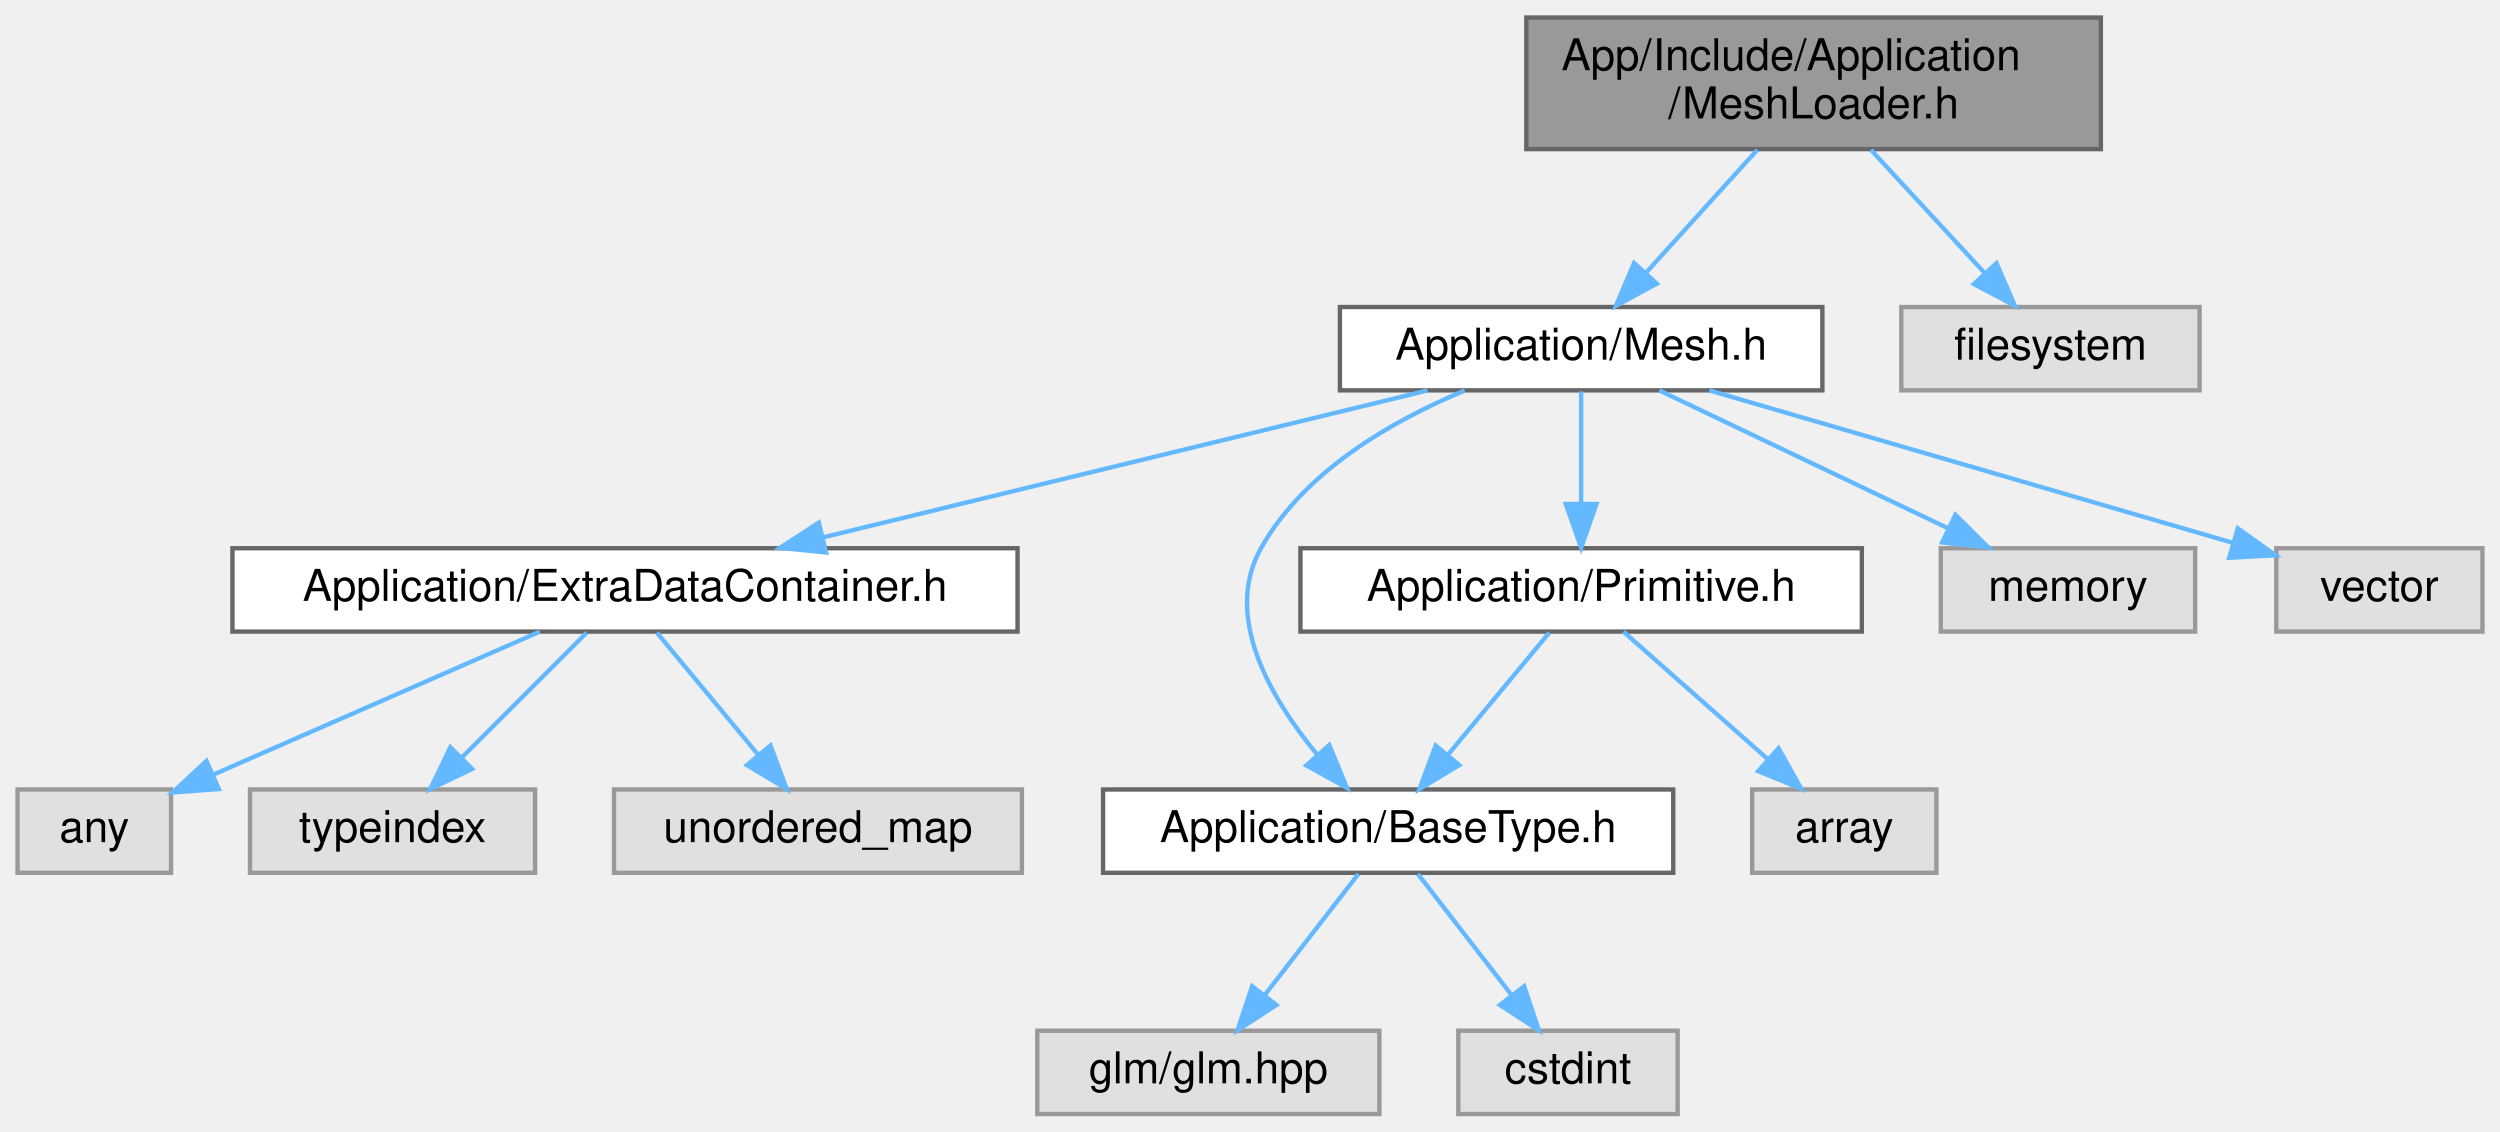
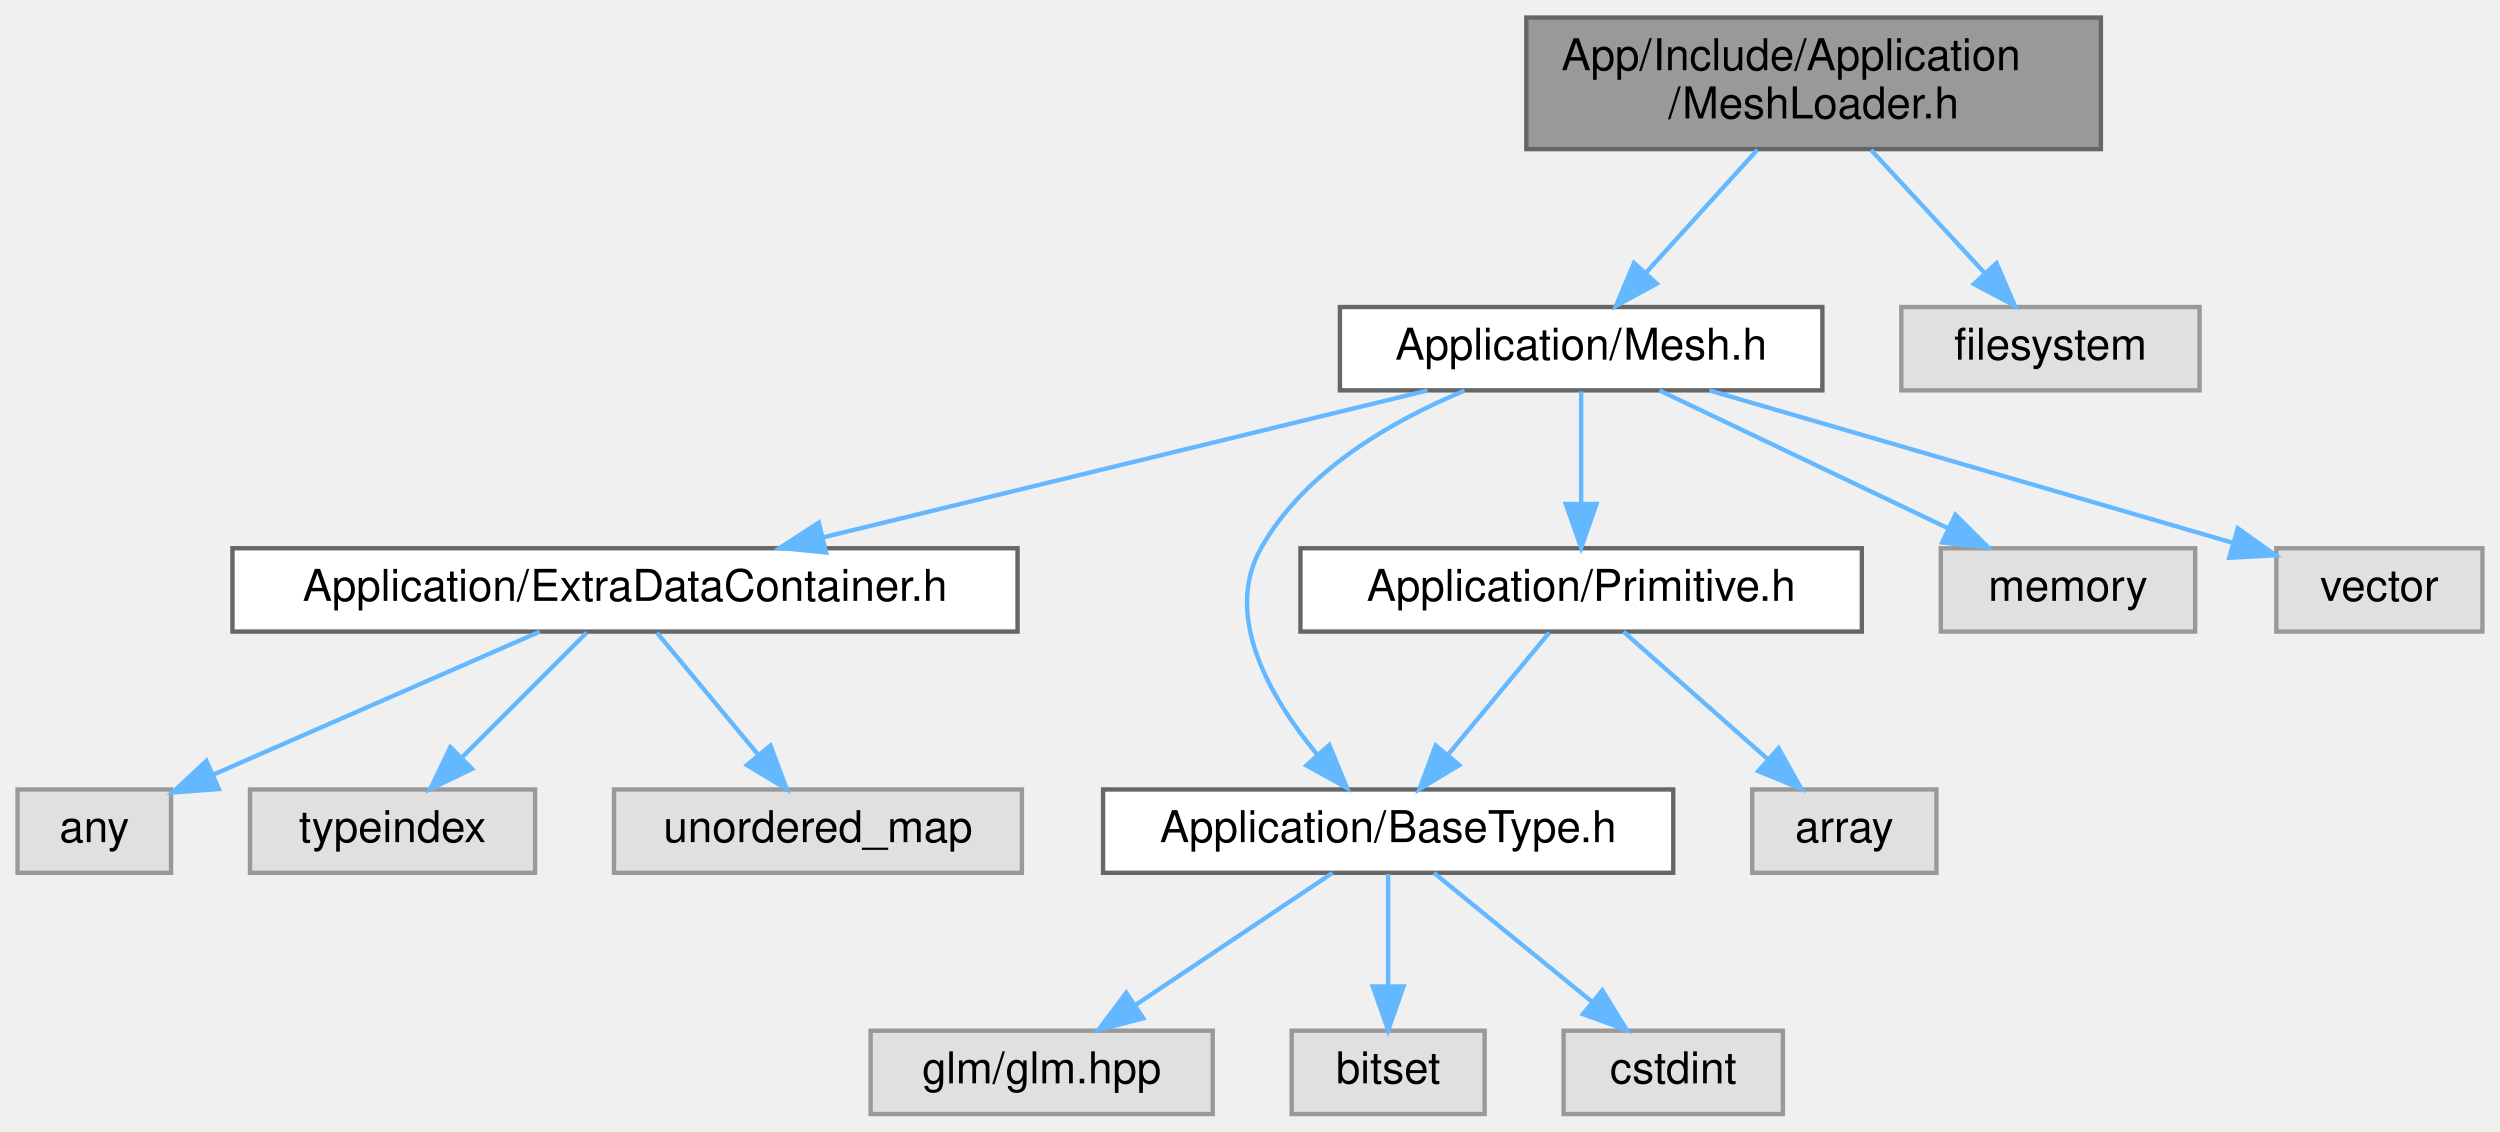
<svg xmlns="http://www.w3.org/2000/svg" xmlns:xlink="http://www.w3.org/1999/xlink" width="570pt" height="258pt" viewBox="0.00 0.00 570.00 258.00">
  <g id="graph0" class="graph" transform="scale(1 1) rotate(0) translate(4 254)">
    <g id="Node000001" class="node">
      <g id="a_Node000001">
        <a xlink:title=" ">
          <polygon fill="#999999" stroke="#666666" points="475,-250 344,-250 344,-220 475,-220 475,-250" />
          <text text-anchor="start" x="352" y="-238" font-family="Helvetica,sans-Serif" font-size="10.00">App/Include/Application</text>
          <text text-anchor="middle" x="409.5" y="-227" font-family="Helvetica,sans-Serif" font-size="10.00">/MeshLoader.h</text>
        </a>
      </g>
    </g>
    <g id="Node000002" class="node">
      <g id="a_Node000002">
        <a xlink:href="Mesh_8h.html" target="_top" xlink:title=" ">
          <polygon fill="white" stroke="#666666" points="411.5,-184 301.5,-184 301.5,-165 411.5,-165 411.5,-184" />
          <text text-anchor="middle" x="356.5" y="-172" font-family="Helvetica,sans-Serif" font-size="10.00">Application/Mesh.h</text>
        </a>
      </g>
    </g>
    <g id="edge1_Node000001_Node000002" class="edge">
      <g id="a_edge1_Node000001_Node000002">
        <a xlink:title=" ">
          <path fill="none" stroke="#63b8ff" d="M396.67,-219.84C388.98,-211.35 379.17,-200.52 371.17,-191.69" />
          <polygon fill="#63b8ff" stroke="#63b8ff" points="373.75,-189.33 364.44,-184.27 368.56,-194.03 373.75,-189.33" />
        </a>
      </g>
    </g>
-     <g id="Node000014" class="node">
-       <g id="a_Node000014">
+     <g id="Node000015" class="node">
+       <g id="a_Node000015">
        <a xlink:title=" ">
          <polygon fill="#e0e0e0" stroke="#999999" points="497.5,-184 429.5,-184 429.5,-165 497.5,-165 497.5,-184" />
          <text text-anchor="middle" x="463.5" y="-172" font-family="Helvetica,sans-Serif" font-size="10.00">filesystem</text>
        </a>
      </g>
    </g>
-     <g id="edge14_Node000001_Node000014" class="edge">
-       <g id="a_edge14_Node000001_Node000014">
+     <g id="edge15_Node000001_Node000015" class="edge">
+       <g id="a_edge15_Node000001_Node000015">
        <a xlink:title=" ">
          <path fill="none" stroke="#63b8ff" d="M422.57,-219.84C430.41,-211.35 440.41,-200.52 448.56,-191.69" />
          <polygon fill="#63b8ff" stroke="#63b8ff" points="451.2,-193.99 455.41,-184.27 446.05,-189.24 451.2,-193.99" />
        </a>
      </g>
    </g>
    <g id="Node000003" class="node">
      <g id="a_Node000003">
        <a xlink:href="BaseType_8h.html" target="_top" xlink:title=" ">
          <polygon fill="white" stroke="#666666" points="377.5,-74 247.5,-74 247.5,-55 377.5,-55 377.5,-74" />
          <text text-anchor="middle" x="312.5" y="-62" font-family="Helvetica,sans-Serif" font-size="10.00">Application/BaseType.h</text>
        </a>
      </g>
    </g>
    <g id="edge2_Node000002_Node000003" class="edge">
      <g id="a_edge2_Node000002_Node000003">
        <a xlink:title=" ">
          <path fill="none" stroke="#63b8ff" d="M329.93,-164.94C313.37,-158.06 293.38,-146.6 283.5,-129 274.84,-113.57 285.49,-95.08 296.24,-82.05" />
          <polygon fill="#63b8ff" stroke="#63b8ff" points="299.07,-84.14 303.12,-74.35 293.85,-79.48 299.07,-84.14" />
        </a>
      </g>
    </g>
-     <g id="Node000006" class="node">
-       <g id="a_Node000006">
+     <g id="Node000007" class="node">
+       <g id="a_Node000007">
        <a xlink:href="ExtraDataContainer_8h.html" target="_top" xlink:title=" ">
          <polygon fill="white" stroke="#666666" points="228,-129 49,-129 49,-110 228,-110 228,-129" />
          <text text-anchor="middle" x="138.5" y="-117" font-family="Helvetica,sans-Serif" font-size="10.00">Application/ExtraDataContainer.h</text>
        </a>
      </g>
    </g>
-     <g id="edge5_Node000002_Node000006" class="edge">
-       <g id="a_edge5_Node000002_Node000006">
+     <g id="edge6_Node000002_Node000007" class="edge">
+       <g id="a_edge6_Node000002_Node000007">
        <a xlink:title=" ">
          <path fill="none" stroke="#63b8ff" d="M321.47,-164.98C284,-155.87 224.45,-141.4 183.52,-131.45" />
          <polygon fill="#63b8ff" stroke="#63b8ff" points="184.34,-128.04 173.8,-129.08 182.69,-134.85 184.34,-128.04" />
        </a>
      </g>
    </g>
-     <g id="Node000010" class="node">
-       <g id="a_Node000010">
+     <g id="Node000011" class="node">
+       <g id="a_Node000011">
        <a xlink:href="Primitive_8h.html" target="_top" xlink:title=" ">
          <polygon fill="white" stroke="#666666" points="420.5,-129 292.5,-129 292.5,-110 420.5,-110 420.5,-129" />
          <text text-anchor="middle" x="356.5" y="-117" font-family="Helvetica,sans-Serif" font-size="10.00">Application/Primitive.h</text>
        </a>
      </g>
    </g>
-     <g id="edge9_Node000002_Node000010" class="edge">
-       <g id="a_edge9_Node000002_Node000010">
+     <g id="edge10_Node000002_Node000011" class="edge">
+       <g id="a_edge10_Node000002_Node000011">
        <a xlink:title=" ">
          <path fill="none" stroke="#63b8ff" d="M356.5,-164.75C356.5,-157.8 356.5,-147.85 356.5,-139.13" />
          <polygon fill="#63b8ff" stroke="#63b8ff" points="360,-139.09 356.5,-129.09 353,-139.09 360,-139.09" />
        </a>
      </g>
    </g>
+     <g id="Node000013" class="node">
+       <g id="a_Node000013">
+         <a xlink:title=" ">
+           <polygon fill="#e0e0e0" stroke="#999999" points="496.5,-129 438.5,-129 438.5,-110 496.5,-110 496.5,-129" />
+           <text text-anchor="middle" x="467.5" y="-117" font-family="Helvetica,sans-Serif" font-size="10.00">memory</text>
+         </a>
+       </g>
+     </g>
+     <g id="edge13_Node000002_Node000013" class="edge">
+       <g id="a_edge13_Node000002_Node000013">
+         <a xlink:title=" ">
+           <path fill="none" stroke="#63b8ff" d="M374.33,-164.98C392.11,-156.5 419.65,-143.35 440.18,-133.54" />
+           <polygon fill="#63b8ff" stroke="#63b8ff" points="441.83,-136.64 449.34,-129.17 438.81,-130.32 441.83,-136.64" />
+         </a>
+       </g>
+     </g>
+     <g id="Node000014" class="node">
+       <g id="a_Node000014">
+         <a xlink:title=" ">
+           <polygon fill="#e0e0e0" stroke="#999999" points="562,-129 515,-129 515,-110 562,-110 562,-129" />
+           <text text-anchor="middle" x="538.5" y="-117" font-family="Helvetica,sans-Serif" font-size="10.00">vector</text>
+         </a>
+       </g>
+     </g>
+     <g id="edge14_Node000002_Node000014" class="edge">
+       <g id="a_edge14_Node000002_Node000014">
+         <a xlink:title=" ">
+           <path fill="none" stroke="#63b8ff" d="M385.74,-164.98C418.25,-155.52 470.67,-140.25 504.86,-130.3" />
+           <polygon fill="#63b8ff" stroke="#63b8ff" points="506.22,-133.55 514.84,-127.39 504.26,-126.83 506.22,-133.55" />
+         </a>
+       </g>
+     </g>
+     <g id="Node000004" class="node">
+       <g id="a_Node000004">
+         <a xlink:title=" ">
+           <polygon fill="#e0e0e0" stroke="#999999" points="272.5,-19 194.5,-19 194.5,0 272.5,0 272.5,-19" />
+           <text text-anchor="middle" x="233.5" y="-7" font-family="Helvetica,sans-Serif" font-size="10.00">glm/glm.hpp</text>
+         </a>
+       </g>
+     </g>
+     <g id="edge3_Node000003_Node000004" class="edge">
+       <g id="a_edge3_Node000003_Node000004">
+         <a xlink:title=" ">
+           <path fill="none" stroke="#63b8ff" d="M299.81,-54.98C287.67,-46.84 269.14,-34.41 254.75,-24.76" />
+           <polygon fill="#63b8ff" stroke="#63b8ff" points="256.68,-21.84 246.42,-19.17 252.78,-27.65 256.68,-21.84" />
+         </a>
+       </g>
+     </g>
+     <g id="Node000005" class="node">
+       <g id="a_Node000005">
+         <a xlink:title=" ">
+           <polygon fill="#e0e0e0" stroke="#999999" points="334.5,-19 290.5,-19 290.5,0 334.5,0 334.5,-19" />
+           <text text-anchor="middle" x="312.5" y="-7" font-family="Helvetica,sans-Serif" font-size="10.00">bitset</text>
+         </a>
+       </g>
+     </g>
+     <g id="edge4_Node000003_Node000005" class="edge">
+       <g id="a_edge4_Node000003_Node000005">
+         <a xlink:title=" ">
+           <path fill="none" stroke="#63b8ff" d="M312.5,-54.75C312.5,-47.8 312.5,-37.85 312.5,-29.13" />
+           <polygon fill="#63b8ff" stroke="#63b8ff" points="316,-29.09 312.5,-19.09 309,-29.09 316,-29.09" />
+         </a>
+       </g>
+     </g>
+     <g id="Node000006" class="node">
+       <g id="a_Node000006">
+         <a xlink:title=" ">
+           <polygon fill="#e0e0e0" stroke="#999999" points="402.5,-19 352.5,-19 352.5,0 402.5,0 402.5,-19" />
+           <text text-anchor="middle" x="377.5" y="-7" font-family="Helvetica,sans-Serif" font-size="10.00">cstdint</text>
+         </a>
+       </g>
+     </g>
+     <g id="edge5_Node000003_Node000006" class="edge">
+       <g id="a_edge5_Node000003_Node000006">
+         <a xlink:title=" ">
+           <path fill="none" stroke="#63b8ff" d="M322.94,-54.98C332.65,-47.07 347.32,-35.11 359,-25.58" />
+           <polygon fill="#63b8ff" stroke="#63b8ff" points="361.33,-28.2 366.87,-19.17 356.9,-22.78 361.33,-28.2" />
+         </a>
+       </g>
+     </g>
+     <g id="Node000008" class="node">
+       <g id="a_Node000008">
+         <a xlink:title=" ">
+           <polygon fill="#e0e0e0" stroke="#999999" points="35,-74 0,-74 0,-55 35,-55 35,-74" />
+           <text text-anchor="middle" x="17.5" y="-62" font-family="Helvetica,sans-Serif" font-size="10.00">any</text>
+         </a>
+       </g>
+     </g>
+     <g id="edge7_Node000007_Node000008" class="edge">
+       <g id="a_edge7_Node000007_Node000008">
+         <a xlink:title=" ">
+           <path fill="none" stroke="#63b8ff" d="M119.06,-109.98C98.92,-101.17 67.3,-87.31 44.69,-77.41" />
+           <polygon fill="#63b8ff" stroke="#63b8ff" points="45.88,-74.11 35.32,-73.3 43.07,-80.52 45.88,-74.11" />
+         </a>
+       </g>
+     </g>
+     <g id="Node000009" class="node">
+       <g id="a_Node000009">
+         <a xlink:title=" ">
+           <polygon fill="#e0e0e0" stroke="#999999" points="118,-74 53,-74 53,-55 118,-55 118,-74" />
+           <text text-anchor="middle" x="85.5" y="-62" font-family="Helvetica,sans-Serif" font-size="10.00">typeindex</text>
+         </a>
+       </g>
+     </g>
+     <g id="edge8_Node000007_Node000009" class="edge">
+       <g id="a_edge8_Node000007_Node000009">
+         <a xlink:title=" ">
+           <path fill="none" stroke="#63b8ff" d="M129.75,-109.75C122.03,-102.03 110.6,-90.6 101.28,-81.28" />
+           <polygon fill="#63b8ff" stroke="#63b8ff" points="103.64,-78.69 94.09,-74.09 98.69,-83.64 103.64,-78.69" />
+         </a>
+       </g>
+     </g>
+     <g id="Node000010" class="node">
+       <g id="a_Node000010">
+         <a xlink:title=" ">
+           <polygon fill="#e0e0e0" stroke="#999999" points="229,-74 136,-74 136,-55 229,-55 229,-74" />
+           <text text-anchor="middle" x="182.5" y="-62" font-family="Helvetica,sans-Serif" font-size="10.00">unordered_map</text>
+         </a>
+       </g>
+     </g>
+     <g id="edge9_Node000007_Node000010" class="edge">
+       <g id="a_edge9_Node000007_Node000010">
+         <a xlink:title=" ">
+           <path fill="none" stroke="#63b8ff" d="M145.77,-109.75C152.04,-102.18 161.29,-91.05 168.93,-81.84" />
+           <polygon fill="#63b8ff" stroke="#63b8ff" points="171.67,-84.02 175.37,-74.09 166.29,-79.55 171.67,-84.02" />
+         </a>
+       </g>
+     </g>
+     <g id="edge11_Node000011_Node000003" class="edge">
+       <g id="a_edge11_Node000011_Node000003">
+         <a xlink:title=" ">
+           <path fill="none" stroke="#63b8ff" d="M349.23,-109.75C342.96,-102.18 333.71,-91.05 326.07,-81.84" />
+           <polygon fill="#63b8ff" stroke="#63b8ff" points="328.71,-79.55 319.63,-74.09 323.33,-84.02 328.71,-79.55" />
+         </a>
+       </g>
+     </g>
    <g id="Node000012" class="node">
      <g id="a_Node000012">
        <a xlink:title=" ">
-           <polygon fill="#e0e0e0" stroke="#999999" points="496.5,-129 438.5,-129 438.5,-110 496.5,-110 496.5,-129" />
-           <text text-anchor="middle" x="467.5" y="-117" font-family="Helvetica,sans-Serif" font-size="10.00">memory</text>
-         </a>
-       </g>
-     </g>
-     <g id="edge12_Node000002_Node000012" class="edge">
-       <g id="a_edge12_Node000002_Node000012">
-         <a xlink:title=" ">
-           <path fill="none" stroke="#63b8ff" d="M374.33,-164.98C392.11,-156.5 419.65,-143.35 440.18,-133.54" />
-           <polygon fill="#63b8ff" stroke="#63b8ff" points="441.83,-136.64 449.34,-129.17 438.81,-130.32 441.83,-136.64" />
-         </a>
-       </g>
-     </g>
-     <g id="Node000013" class="node">
-       <g id="a_Node000013">
-         <a xlink:title=" ">
-           <polygon fill="#e0e0e0" stroke="#999999" points="562,-129 515,-129 515,-110 562,-110 562,-129" />
-           <text text-anchor="middle" x="538.5" y="-117" font-family="Helvetica,sans-Serif" font-size="10.00">vector</text>
-         </a>
-       </g>
-     </g>
-     <g id="edge13_Node000002_Node000013" class="edge">
-       <g id="a_edge13_Node000002_Node000013">
-         <a xlink:title=" ">
-           <path fill="none" stroke="#63b8ff" d="M385.74,-164.98C418.25,-155.52 470.67,-140.25 504.86,-130.3" />
-           <polygon fill="#63b8ff" stroke="#63b8ff" points="506.22,-133.55 514.84,-127.39 504.26,-126.83 506.22,-133.55" />
-         </a>
-       </g>
-     </g>
-     <g id="Node000004" class="node">
-       <g id="a_Node000004">
-         <a xlink:title=" ">
-           <polygon fill="#e0e0e0" stroke="#999999" points="310.5,-19 232.5,-19 232.5,0 310.5,0 310.5,-19" />
-           <text text-anchor="middle" x="271.5" y="-7" font-family="Helvetica,sans-Serif" font-size="10.00">glm/glm.hpp</text>
-         </a>
-       </g>
-     </g>
-     <g id="edge3_Node000003_Node000004" class="edge">
-       <g id="a_edge3_Node000003_Node000004">
-         <a xlink:title=" ">
-           <path fill="none" stroke="#63b8ff" d="M305.73,-54.75C299.94,-47.26 291.44,-36.28 284.36,-27.13" />
-           <polygon fill="#63b8ff" stroke="#63b8ff" points="287.03,-24.86 278.14,-19.09 281.49,-29.14 287.03,-24.86" />
-         </a>
-       </g>
-     </g>
-     <g id="Node000005" class="node">
-       <g id="a_Node000005">
-         <a xlink:title=" ">
-           <polygon fill="#e0e0e0" stroke="#999999" points="378.5,-19 328.5,-19 328.5,0 378.5,0 378.5,-19" />
-           <text text-anchor="middle" x="353.5" y="-7" font-family="Helvetica,sans-Serif" font-size="10.00">cstdint</text>
-         </a>
-       </g>
-     </g>
-     <g id="edge4_Node000003_Node000005" class="edge">
-       <g id="a_edge4_Node000003_Node000005">
-         <a xlink:title=" ">
-           <path fill="none" stroke="#63b8ff" d="M319.27,-54.75C325.06,-47.26 333.56,-36.28 340.64,-27.13" />
-           <polygon fill="#63b8ff" stroke="#63b8ff" points="343.51,-29.14 346.86,-19.09 337.97,-24.86 343.51,-29.14" />
-         </a>
-       </g>
-     </g>
-     <g id="Node000007" class="node">
-       <g id="a_Node000007">
-         <a xlink:title=" ">
-           <polygon fill="#e0e0e0" stroke="#999999" points="35,-74 0,-74 0,-55 35,-55 35,-74" />
-           <text text-anchor="middle" x="17.5" y="-62" font-family="Helvetica,sans-Serif" font-size="10.00">any</text>
-         </a>
-       </g>
-     </g>
-     <g id="edge6_Node000006_Node000007" class="edge">
-       <g id="a_edge6_Node000006_Node000007">
-         <a xlink:title=" ">
-           <path fill="none" stroke="#63b8ff" d="M119.06,-109.98C98.92,-101.17 67.3,-87.31 44.69,-77.41" />
-           <polygon fill="#63b8ff" stroke="#63b8ff" points="45.88,-74.11 35.32,-73.3 43.07,-80.52 45.88,-74.11" />
-         </a>
-       </g>
-     </g>
-     <g id="Node000008" class="node">
-       <g id="a_Node000008">
-         <a xlink:title=" ">
-           <polygon fill="#e0e0e0" stroke="#999999" points="118,-74 53,-74 53,-55 118,-55 118,-74" />
-           <text text-anchor="middle" x="85.5" y="-62" font-family="Helvetica,sans-Serif" font-size="10.00">typeindex</text>
-         </a>
-       </g>
-     </g>
-     <g id="edge7_Node000006_Node000008" class="edge">
-       <g id="a_edge7_Node000006_Node000008">
-         <a xlink:title=" ">
-           <path fill="none" stroke="#63b8ff" d="M129.75,-109.75C122.03,-102.03 110.6,-90.6 101.28,-81.28" />
-           <polygon fill="#63b8ff" stroke="#63b8ff" points="103.64,-78.69 94.09,-74.09 98.69,-83.64 103.64,-78.69" />
-         </a>
-       </g>
-     </g>
-     <g id="Node000009" class="node">
-       <g id="a_Node000009">
-         <a xlink:title=" ">
-           <polygon fill="#e0e0e0" stroke="#999999" points="229,-74 136,-74 136,-55 229,-55 229,-74" />
-           <text text-anchor="middle" x="182.5" y="-62" font-family="Helvetica,sans-Serif" font-size="10.00">unordered_map</text>
-         </a>
-       </g>
-     </g>
-     <g id="edge8_Node000006_Node000009" class="edge">
-       <g id="a_edge8_Node000006_Node000009">
-         <a xlink:title=" ">
-           <path fill="none" stroke="#63b8ff" d="M145.77,-109.75C152.04,-102.18 161.29,-91.05 168.93,-81.84" />
-           <polygon fill="#63b8ff" stroke="#63b8ff" points="171.67,-84.02 175.37,-74.09 166.29,-79.55 171.67,-84.02" />
-         </a>
-       </g>
-     </g>
-     <g id="edge10_Node000010_Node000003" class="edge">
-       <g id="a_edge10_Node000010_Node000003">
-         <a xlink:title=" ">
-           <path fill="none" stroke="#63b8ff" d="M349.23,-109.75C342.96,-102.18 333.71,-91.05 326.07,-81.84" />
-           <polygon fill="#63b8ff" stroke="#63b8ff" points="328.71,-79.55 319.63,-74.09 323.33,-84.02 328.71,-79.55" />
-         </a>
-       </g>
-     </g>
-     <g id="Node000011" class="node">
-       <g id="a_Node000011">
-         <a xlink:title=" ">
          <polygon fill="#e0e0e0" stroke="#999999" points="437.5,-74 395.5,-74 395.5,-55 437.5,-55 437.5,-74" />
          <text text-anchor="middle" x="416.5" y="-62" font-family="Helvetica,sans-Serif" font-size="10.00">array</text>
        </a>
      </g>
    </g>
-     <g id="edge11_Node000010_Node000011" class="edge">
-       <g id="a_edge11_Node000010_Node000011">
+     <g id="edge12_Node000011_Node000012" class="edge">
+       <g id="a_edge12_Node000011_Node000012">
        <a xlink:title=" ">
          <path fill="none" stroke="#63b8ff" d="M366.14,-109.98C375.01,-102.15 388.37,-90.34 399.11,-80.86" />
          <polygon fill="#63b8ff" stroke="#63b8ff" points="401.51,-83.41 406.68,-74.17 396.87,-78.17 401.51,-83.41" />
        </a>
      </g>
    </g>
  </g>
</svg>
